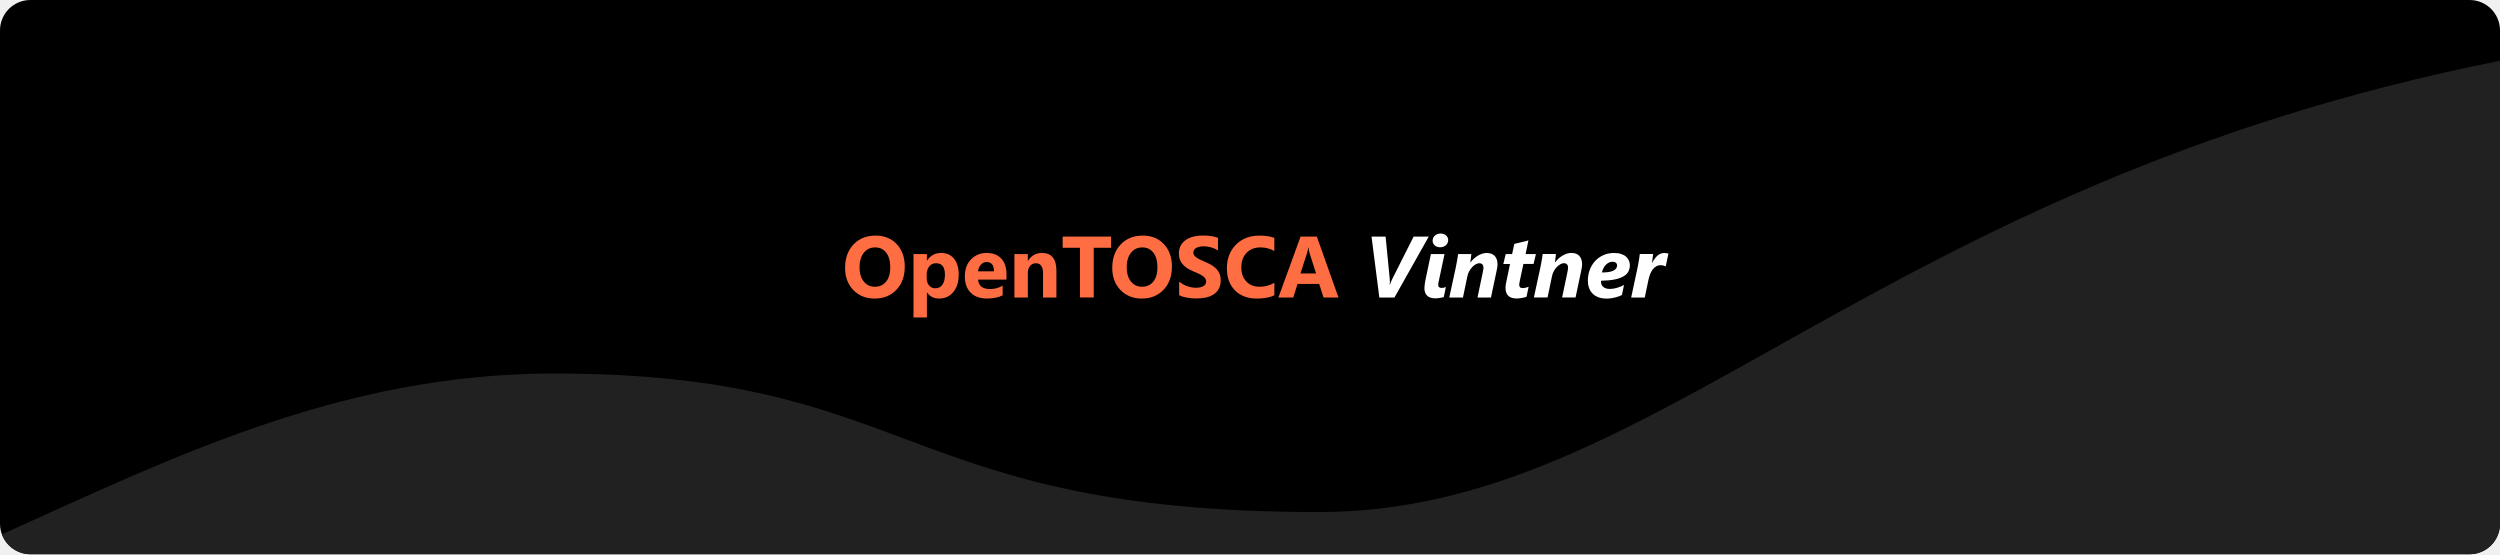
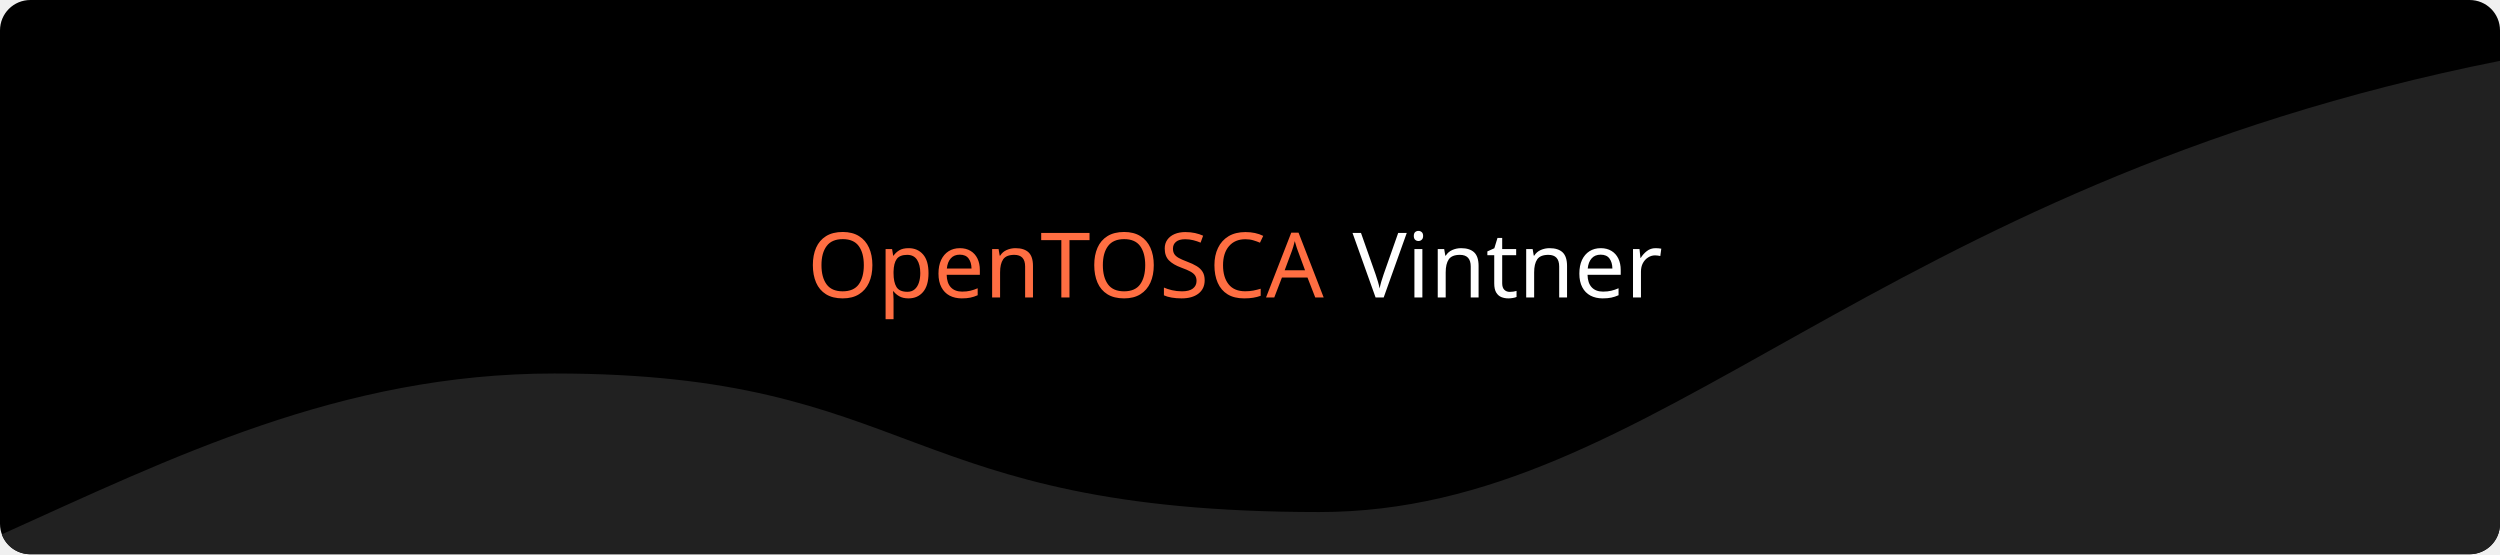
<svg xmlns="http://www.w3.org/2000/svg" version="1.1" id="Ebene_1" x="0px" y="0px" viewBox="0 0 830 184" style="enable-background:new 0 0 830 184;" xml:space="preserve">
  <style type="text/css">
	.st0{fill:#212121;}
- 	.st1{display:none;}
- 	.st2{display:inline;fill:#FF6E42;}
+ 	.st1{enable-background:new    ;}
+ 	.st2{fill:#FF6E42;}
	.st3{font-family:'SegoeUI-Bold';}
- 	.st4{font-size:28.861px;}
- 	.st5{display:inline;fill:#FFFFFF;}
- 	.st6{font-family:'SegoeUI-BoldItalic';}
- 	.st7{fill:#FF6E42;}
- 	.st8{fill:#FFFFFF;}
+ 	.st4{font-size:30px;}
+ 	.st5{fill:#FFFFFF;}
</style>
  <g>
-     <path d="M819.9,184H10.1C4.52,184,0,179.48,0,173.9V10.1C0,4.52,4.52,0,10.1,0H819.9c5.58,0,10.1,4.52,10.1,10.1V173.9   C830,179.48,825.48,184,819.9,184z" />
+     <path d="M819.9,184H10.1C4.5,184,0,179.5,0,173.9V10.1C0,4.5,4.5,0,10.1,0h809.8c5.6,0,10.1,4.5,10.1,10.1v163.8   C830,179.5,825.5,184,819.9,184z" />
  </g>
-   <path class="st0" d="M438,170c-140,0-133-46-254-46c-70.89,0-127.37,28.22-183.36,53.4c1.43,3.85,5.12,6.6,9.47,6.6H819.9  c5.58,0,10.1-4.52,10.1-10.1V20.17C620.55,61.91,550.63,170,438,170z" />
-   <text transform="matrix(1 0 0 1 277.9861 98.7666)" class="st1">
+   <path class="st0" d="M438,170c-140,0-133-46-254-46c-70.9,0-127.4,28.2-183.4,53.4c1.4,3.9,5.1,6.6,9.5,6.6h809.8  c5.6,0,10.1-4.5,10.1-10.1V20.2C620.5,61.9,550.6,170,438,170z" />
+   <text transform="matrix(1 0 0 1 268.0395 98.7666)" class="st1">
    <tspan x="0" y="0" class="st2 st3 st4">OpenTOSCA </tspan>
-     <tspan x="174.1" y="0" class="st5 st6 st4">Vintner</tspan>
+     <tspan x="181" y="0" class="st5 st3 st4">Vintner</tspan>
+     <tspan x="285.6" y="0" class="st2 st3 st4"> </tspan>
  </text>
-   <g>
-     <path class="st7" d="M290.37,99.12c-2.89,0-5.25-0.94-7.07-2.83s-2.73-4.34-2.73-7.36c0-3.19,0.92-5.78,2.78-7.75   c1.85-1.97,4.3-2.96,7.36-2.96c2.88,0,5.22,0.94,7,2.83s2.67,4.38,2.67,7.47c0,3.18-0.92,5.74-2.77,7.68   C295.75,98.15,293.34,99.12,290.37,99.12z M290.57,82.14c-1.6,0-2.87,0.6-3.8,1.8s-1.41,2.78-1.41,4.76c0,2,0.47,3.58,1.41,4.75   s2.17,1.75,3.69,1.75c1.57,0,2.81-0.57,3.73-1.7c0.92-1.13,1.38-2.7,1.38-4.71c0-2.1-0.45-3.73-1.34-4.89   S292.12,82.14,290.57,82.14z" />
-     <path class="st7" d="M307.79,97.09h-0.06v8.31h-4.45V84.34h4.45v2.17h0.06c1.1-1.68,2.64-2.52,4.64-2.52   c1.87,0,3.31,0.64,4.33,1.92c1.02,1.28,1.53,3.03,1.53,5.24c0,2.41-0.59,4.34-1.78,5.79c-1.19,1.46-2.77,2.18-4.74,2.18   C310.03,99.12,308.7,98.44,307.79,97.09z M307.66,91.17v1.16c0,1,0.26,1.81,0.79,2.44c0.53,0.63,1.22,0.94,2.07,0.94   c1.01,0,1.8-0.39,2.36-1.18c0.56-0.78,0.84-1.9,0.84-3.33c0-2.54-0.99-3.81-2.96-3.81c-0.91,0-1.66,0.35-2.23,1.04   C307.95,89.12,307.66,90.03,307.66,91.17z" />
-     <path class="st7" d="M334.14,92.82h-9.41c0.15,2.1,1.47,3.14,3.96,3.14c1.59,0,2.98-0.38,4.19-1.13v3.21   c-1.33,0.71-3.07,1.07-5.2,1.07c-2.33,0-4.14-0.65-5.42-1.94c-1.29-1.29-1.93-3.09-1.93-5.4c0-2.4,0.7-4.29,2.08-5.69   c1.39-1.4,3.1-2.1,5.13-2.1c2.1,0,3.73,0.62,4.88,1.87c1.15,1.25,1.73,2.95,1.73,5.09V92.82z M330.01,90.09   c0-2.07-0.84-3.1-2.51-3.1c-0.71,0-1.33,0.3-1.85,0.89c-0.52,0.59-0.84,1.33-0.95,2.21H330.01z" />
-     <path class="st7" d="M350.73,98.77h-4.44v-8.02c0-2.24-0.8-3.35-2.4-3.35c-0.77,0-1.4,0.3-1.9,0.89c-0.5,0.59-0.75,1.34-0.75,2.25   v8.23h-4.45V84.34h4.45v2.28h0.06c1.06-1.76,2.61-2.64,4.64-2.64c3.19,0,4.79,1.98,4.79,5.95V98.77z" />
-     <path class="st7" d="M368.88,82.26h-5.76v16.5h-4.57v-16.5h-5.74v-3.71h16.06V82.26z" />
-     <path class="st7" d="M379.07,99.12c-2.89,0-5.25-0.94-7.07-2.83s-2.73-4.34-2.73-7.36c0-3.19,0.92-5.78,2.78-7.75   c1.85-1.97,4.3-2.96,7.36-2.96c2.88,0,5.22,0.94,7,2.83s2.67,4.38,2.67,7.47c0,3.18-0.92,5.74-2.77,7.68   C384.44,98.15,382.04,99.12,379.07,99.12z M379.27,82.14c-1.6,0-2.87,0.6-3.8,1.8s-1.41,2.78-1.41,4.76c0,2,0.47,3.58,1.41,4.75   s2.17,1.75,3.69,1.75c1.57,0,2.81-0.57,3.73-1.7c0.92-1.13,1.38-2.7,1.38-4.71c0-2.1-0.45-3.73-1.34-4.89   S380.82,82.14,379.27,82.14z" />
-     <path class="st7" d="M391.48,97.99v-4.51c0.82,0.69,1.71,1.2,2.66,1.54c0.96,0.34,1.93,0.51,2.9,0.51c0.57,0,1.07-0.05,1.5-0.16   c0.43-0.1,0.78-0.25,1.07-0.43c0.29-0.18,0.5-0.4,0.64-0.65c0.14-0.25,0.21-0.52,0.21-0.81c0-0.39-0.11-0.75-0.34-1.06   c-0.23-0.31-0.53-0.6-0.92-0.86c-0.39-0.26-0.85-0.52-1.39-0.76c-0.54-0.24-1.11-0.49-1.73-0.75c-1.58-0.66-2.75-1.46-3.53-2.41   c-0.77-0.95-1.16-2.1-1.16-3.44c0-1.05,0.21-1.96,0.63-2.71s1-1.38,1.73-1.87c0.73-0.49,1.57-0.85,2.53-1.08   c0.96-0.23,1.97-0.35,3.04-0.35c1.05,0,1.98,0.06,2.8,0.19c0.81,0.13,1.56,0.32,2.25,0.58v4.21c-0.34-0.23-0.71-0.44-1.11-0.62   c-0.4-0.18-0.81-0.33-1.23-0.44c-0.42-0.12-0.84-0.2-1.26-0.26c-0.42-0.06-0.81-0.08-1.19-0.08c-0.52,0-0.99,0.05-1.41,0.15   s-0.78,0.24-1.07,0.42c-0.29,0.18-0.52,0.39-0.68,0.64c-0.16,0.25-0.24,0.53-0.24,0.84c0,0.34,0.09,0.64,0.27,0.91   c0.18,0.27,0.43,0.52,0.76,0.76c0.33,0.24,0.73,0.47,1.2,0.7c0.47,0.23,1,0.47,1.59,0.71c0.81,0.34,1.53,0.7,2.18,1.08   c0.64,0.38,1.2,0.81,1.66,1.29c0.46,0.48,0.81,1.03,1.06,1.64s0.37,1.33,0.37,2.15c0,1.13-0.21,2.07-0.64,2.84   c-0.43,0.77-1.01,1.39-1.74,1.86c-0.73,0.47-1.59,0.82-2.56,1.02c-0.97,0.21-2,0.31-3.08,0.31c-1.11,0-2.16-0.09-3.16-0.28   C393.08,98.65,392.22,98.37,391.48,97.99z" />
-     <path class="st7" d="M423.08,98.05c-1.48,0.71-3.4,1.07-5.78,1.07c-3.1,0-5.54-0.91-7.31-2.73c-1.78-1.82-2.66-4.25-2.66-7.29   c0-3.23,1-5.85,2.99-7.86c2-2.01,4.59-3.02,7.77-3.02c1.97,0,3.64,0.25,4.99,0.75v4.38c-1.35-0.81-2.89-1.21-4.62-1.21   c-1.9,0-3.43,0.6-4.59,1.79c-1.17,1.19-1.75,2.81-1.75,4.85c0,1.95,0.55,3.51,1.65,4.67c1.1,1.16,2.58,1.74,4.44,1.74   c1.78,0,3.4-0.43,4.88-1.3V98.05z" />
-     <path class="st7" d="M444.37,98.77h-4.96l-1.44-4.5h-7.19l-1.42,4.5h-4.93l7.36-20.21h5.4L444.37,98.77z M436.93,90.78l-2.17-6.79   c-0.16-0.51-0.27-1.11-0.34-1.82h-0.11c-0.05,0.59-0.17,1.18-0.35,1.76l-2.2,6.85H436.93z" />
-     <path class="st8" d="M462.96,98.77h-5.02l-2.59-20.21h4.67l1.37,13.98c0.03,0.33,0.04,0.67,0.05,1.01c0,0.34-0.02,0.66-0.08,0.95   h0.11c0.08-0.27,0.2-0.58,0.33-0.92c0.14-0.34,0.3-0.7,0.5-1.1l7.02-13.92h5.02L462.96,98.77z" />
-     <path class="st8" d="M479.33,98.64c-0.17,0.05-0.36,0.09-0.58,0.14s-0.46,0.09-0.7,0.13c-0.25,0.04-0.51,0.08-0.78,0.1   s-0.53,0.04-0.8,0.04c-0.63,0-1.17-0.08-1.61-0.25c-0.45-0.16-0.81-0.39-1.11-0.69c-0.29-0.3-0.51-0.65-0.64-1.06   c-0.14-0.41-0.2-0.86-0.2-1.35c0-0.21,0.01-0.44,0.04-0.69c0.02-0.25,0.05-0.52,0.09-0.8c0.04-0.28,0.08-0.56,0.13-0.85   c0.05-0.29,0.11-0.56,0.16-0.82c0.04-0.16,0.1-0.45,0.19-0.88c0.09-0.43,0.19-0.92,0.31-1.47s0.24-1.14,0.37-1.75   c0.13-0.62,0.26-1.2,0.37-1.75c0.12-0.55,0.22-1.04,0.31-1.47c0.09-0.43,0.15-0.72,0.19-0.88h4.51l-1.72,8.12   c-0.08,0.33-0.15,0.7-0.24,1.11s-0.13,0.76-0.13,1.06c0,0.36,0.11,0.61,0.34,0.75c0.23,0.14,0.48,0.21,0.78,0.21   c0.24,0,0.49-0.03,0.74-0.08c0.25-0.05,0.48-0.12,0.68-0.2c-0.12,0.56-0.24,1.12-0.35,1.67C479.57,97.52,479.46,98.08,479.33,98.64   z M480.8,79.69c0,0.37-0.07,0.7-0.21,0.99c-0.14,0.29-0.33,0.54-0.57,0.75s-0.52,0.37-0.85,0.49s-0.67,0.17-1.05,0.17   c-0.36,0-0.69-0.05-0.99-0.16c-0.31-0.11-0.57-0.26-0.79-0.45c-0.22-0.19-0.39-0.42-0.52-0.68c-0.13-0.26-0.19-0.55-0.19-0.86   c0-0.37,0.07-0.7,0.2-0.99s0.32-0.54,0.56-0.75c0.24-0.21,0.52-0.37,0.85-0.49s0.69-0.17,1.07-0.17c0.36,0,0.69,0.05,0.99,0.16   s0.56,0.26,0.78,0.45c0.22,0.19,0.39,0.42,0.52,0.68S480.8,79.38,480.8,79.69z" />
-     <path class="st8" d="M497.18,87.77c0,0.14-0.01,0.33-0.04,0.56c-0.03,0.23-0.06,0.48-0.11,0.73c-0.04,0.25-0.09,0.5-0.13,0.74   s-0.09,0.44-0.13,0.61L495,98.77h-4.47l1.73-8.23c0.06-0.3,0.11-0.61,0.17-0.93c0.06-0.32,0.08-0.56,0.08-0.73   c0-0.45-0.12-0.81-0.35-1.08c-0.23-0.27-0.58-0.4-1.04-0.4c-0.38,0-0.79,0.12-1.2,0.36c-0.42,0.24-0.81,0.56-1.18,0.95   s-0.69,0.85-0.97,1.36c-0.28,0.51-0.47,1.04-0.58,1.57l-1.49,7.13h-4.54l2.14-9.89c0.08-0.43,0.17-0.87,0.25-1.3   c0.08-0.44,0.16-0.85,0.23-1.25c0.07-0.4,0.12-0.77,0.18-1.11c0.05-0.34,0.09-0.63,0.12-0.87h4.4c-0.03,0.26-0.06,0.54-0.09,0.82   c-0.03,0.29-0.07,0.56-0.1,0.82c-0.03,0.26-0.06,0.5-0.09,0.7s-0.05,0.35-0.07,0.43h0.06c0.33-0.43,0.7-0.84,1.11-1.22   c0.41-0.38,0.85-0.71,1.32-0.99s0.95-0.5,1.44-0.67c0.5-0.16,1-0.25,1.49-0.25c1.19,0,2.09,0.33,2.7,0.99   C496.87,85.64,497.18,86.57,497.18,87.77z" />
-     <path class="st8" d="M509.15,87.62h-3.37l-1.16,5.4c-0.02,0.12-0.04,0.25-0.07,0.39c-0.03,0.14-0.05,0.28-0.08,0.42   c-0.02,0.14-0.04,0.27-0.06,0.4s-0.03,0.23-0.03,0.32c0,0.38,0.09,0.65,0.28,0.83c0.19,0.18,0.5,0.27,0.93,0.27   c0.11,0,0.26-0.01,0.43-0.04s0.35-0.07,0.54-0.11c0.18-0.05,0.36-0.1,0.53-0.15c0.17-0.05,0.3-0.1,0.41-0.13l-0.69,3.3   c-0.17,0.07-0.38,0.13-0.62,0.2c-0.24,0.07-0.51,0.13-0.8,0.18c-0.29,0.06-0.59,0.1-0.91,0.14s-0.62,0.06-0.92,0.06   c-0.71,0-1.31-0.09-1.79-0.27c-0.48-0.18-0.86-0.44-1.15-0.76c-0.29-0.32-0.49-0.7-0.61-1.13c-0.12-0.43-0.18-0.9-0.18-1.41   c0-0.15,0.01-0.32,0.03-0.52s0.04-0.4,0.08-0.61c0.03-0.21,0.07-0.42,0.11-0.63s0.08-0.41,0.12-0.58l1.16-5.55h-2.23l0.79-3.28   h2.13l0.73-3.38l4.69-1.16l-0.94,4.54h3.42L509.15,87.62z" />
-     <path class="st8" d="M525.26,87.77c0,0.14-0.01,0.33-0.04,0.56c-0.03,0.23-0.06,0.48-0.11,0.73c-0.04,0.25-0.09,0.5-0.13,0.74   s-0.09,0.44-0.13,0.61l-1.76,8.34h-4.47l1.73-8.23c0.06-0.3,0.11-0.61,0.17-0.93c0.06-0.32,0.08-0.56,0.08-0.73   c0-0.45-0.12-0.81-0.35-1.08c-0.23-0.27-0.58-0.4-1.04-0.4c-0.38,0-0.79,0.12-1.2,0.36c-0.42,0.24-0.81,0.56-1.18,0.95   s-0.69,0.85-0.97,1.36c-0.28,0.51-0.47,1.04-0.58,1.57l-1.49,7.13h-4.54l2.14-9.89c0.08-0.43,0.17-0.87,0.25-1.3   c0.08-0.44,0.16-0.85,0.23-1.25c0.07-0.4,0.12-0.77,0.18-1.11c0.05-0.34,0.09-0.63,0.12-0.87h4.4c-0.03,0.26-0.06,0.54-0.09,0.82   c-0.03,0.29-0.07,0.56-0.1,0.82c-0.03,0.26-0.06,0.5-0.09,0.7s-0.05,0.35-0.07,0.43h0.06c0.33-0.43,0.7-0.84,1.11-1.22   c0.41-0.38,0.85-0.71,1.32-0.99s0.95-0.5,1.44-0.67c0.5-0.16,1-0.25,1.49-0.25c1.19,0,2.09,0.33,2.7,0.99   C524.96,85.64,525.26,86.57,525.26,87.77z" />
-     <path class="st8" d="M541.12,88.06c0,0.74-0.16,1.42-0.47,2.04c-0.32,0.62-0.84,1.16-1.58,1.61c-0.74,0.45-1.72,0.81-2.94,1.06   c-1.22,0.26-2.74,0.4-4.57,0.43c-0.02,0.06-0.03,0.11-0.03,0.15s0,0.09,0,0.13c0,0.29,0.05,0.58,0.14,0.87   c0.09,0.29,0.26,0.55,0.49,0.79c0.23,0.23,0.53,0.43,0.91,0.57s0.85,0.22,1.41,0.22c0.34,0,0.71-0.03,1.11-0.09   c0.4-0.06,0.81-0.15,1.22-0.27c0.41-0.12,0.83-0.26,1.23-0.42c0.41-0.16,0.79-0.35,1.13-0.54l-0.69,3.33   c-0.29,0.15-0.62,0.3-1,0.44s-0.78,0.27-1.22,0.38s-0.9,0.2-1.4,0.27c-0.49,0.07-1,0.1-1.51,0.1c-1.09,0-2.02-0.16-2.8-0.48   c-0.78-0.32-1.42-0.75-1.92-1.29c-0.5-0.54-0.87-1.17-1.11-1.9c-0.24-0.72-0.35-1.49-0.35-2.31c0-1.23,0.2-2.4,0.61-3.51   c0.41-1.11,0.99-2.08,1.75-2.92c0.76-0.84,1.67-1.5,2.73-1.99c1.07-0.49,2.26-0.74,3.57-0.74c0.95,0,1.76,0.11,2.42,0.34   c0.67,0.23,1.21,0.53,1.63,0.91s0.73,0.82,0.93,1.3S541.12,87.53,541.12,88.06z M536.87,88.11c0-0.35-0.13-0.64-0.39-0.87   c-0.26-0.23-0.62-0.35-1.09-0.35c-0.41,0-0.81,0.09-1.19,0.27c-0.38,0.18-0.73,0.43-1.04,0.74s-0.58,0.69-0.81,1.13   c-0.22,0.44-0.39,0.91-0.51,1.42c1.69,0.02,2.95-0.17,3.78-0.58C536.46,89.47,536.87,88.88,536.87,88.11z" />
-     <path class="st8" d="M553.02,88.44H553c-0.2-0.1-0.45-0.2-0.75-0.28c-0.31-0.08-0.59-0.13-0.85-0.13c-0.55,0-1.05,0.12-1.49,0.37   s-0.83,0.58-1.17,1.01c-0.34,0.42-0.62,0.92-0.85,1.49c-0.23,0.57-0.42,1.17-0.56,1.81l-1.27,6.06h-4.51l1.97-9.2   c0.09-0.44,0.19-0.9,0.28-1.37c0.09-0.47,0.17-0.93,0.25-1.39s0.15-0.9,0.21-1.32c0.06-0.42,0.11-0.81,0.15-1.16h4.41   c-0.03,0.27-0.06,0.55-0.09,0.85c-0.03,0.29-0.07,0.57-0.1,0.84c-0.03,0.27-0.07,0.51-0.1,0.73c-0.03,0.22-0.06,0.39-0.08,0.51   h0.06c0.58-1.08,1.2-1.9,1.84-2.45c0.64-0.55,1.39-0.82,2.23-0.82c0.24,0,0.48,0.02,0.72,0.07c0.23,0.05,0.45,0.08,0.63,0.11   L553.02,88.44z" />
-   </g>
</svg>
